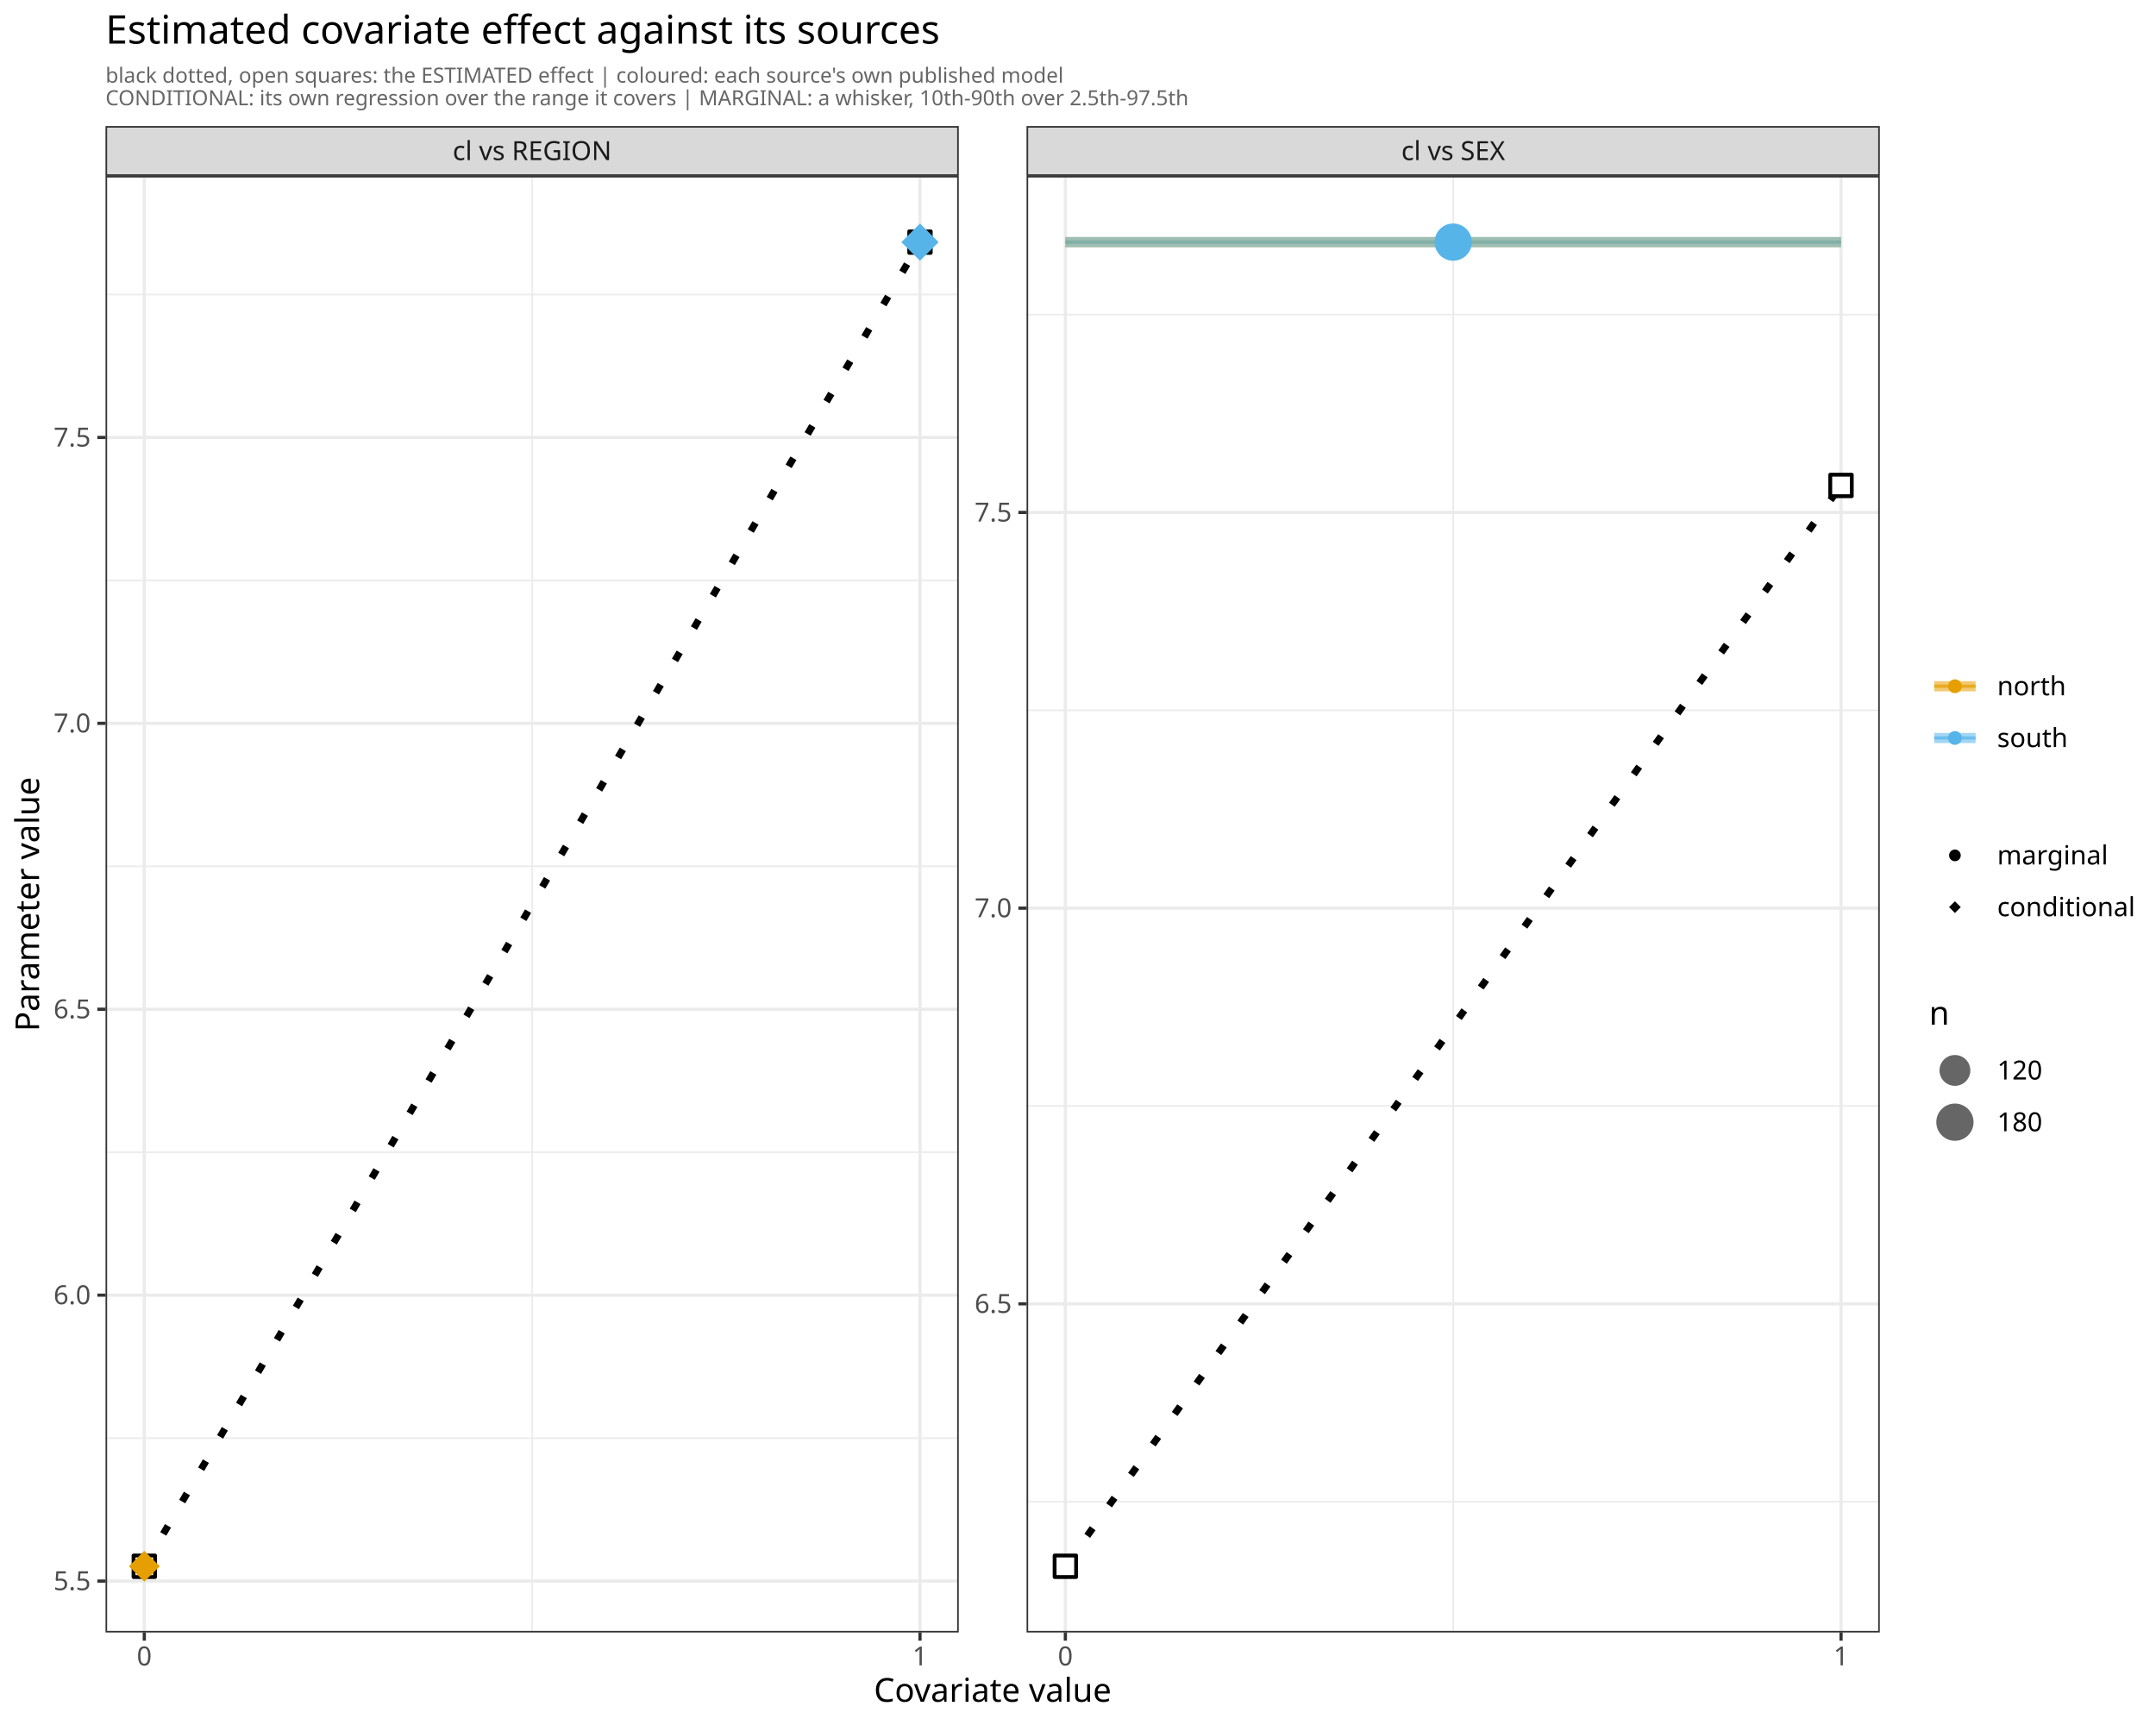
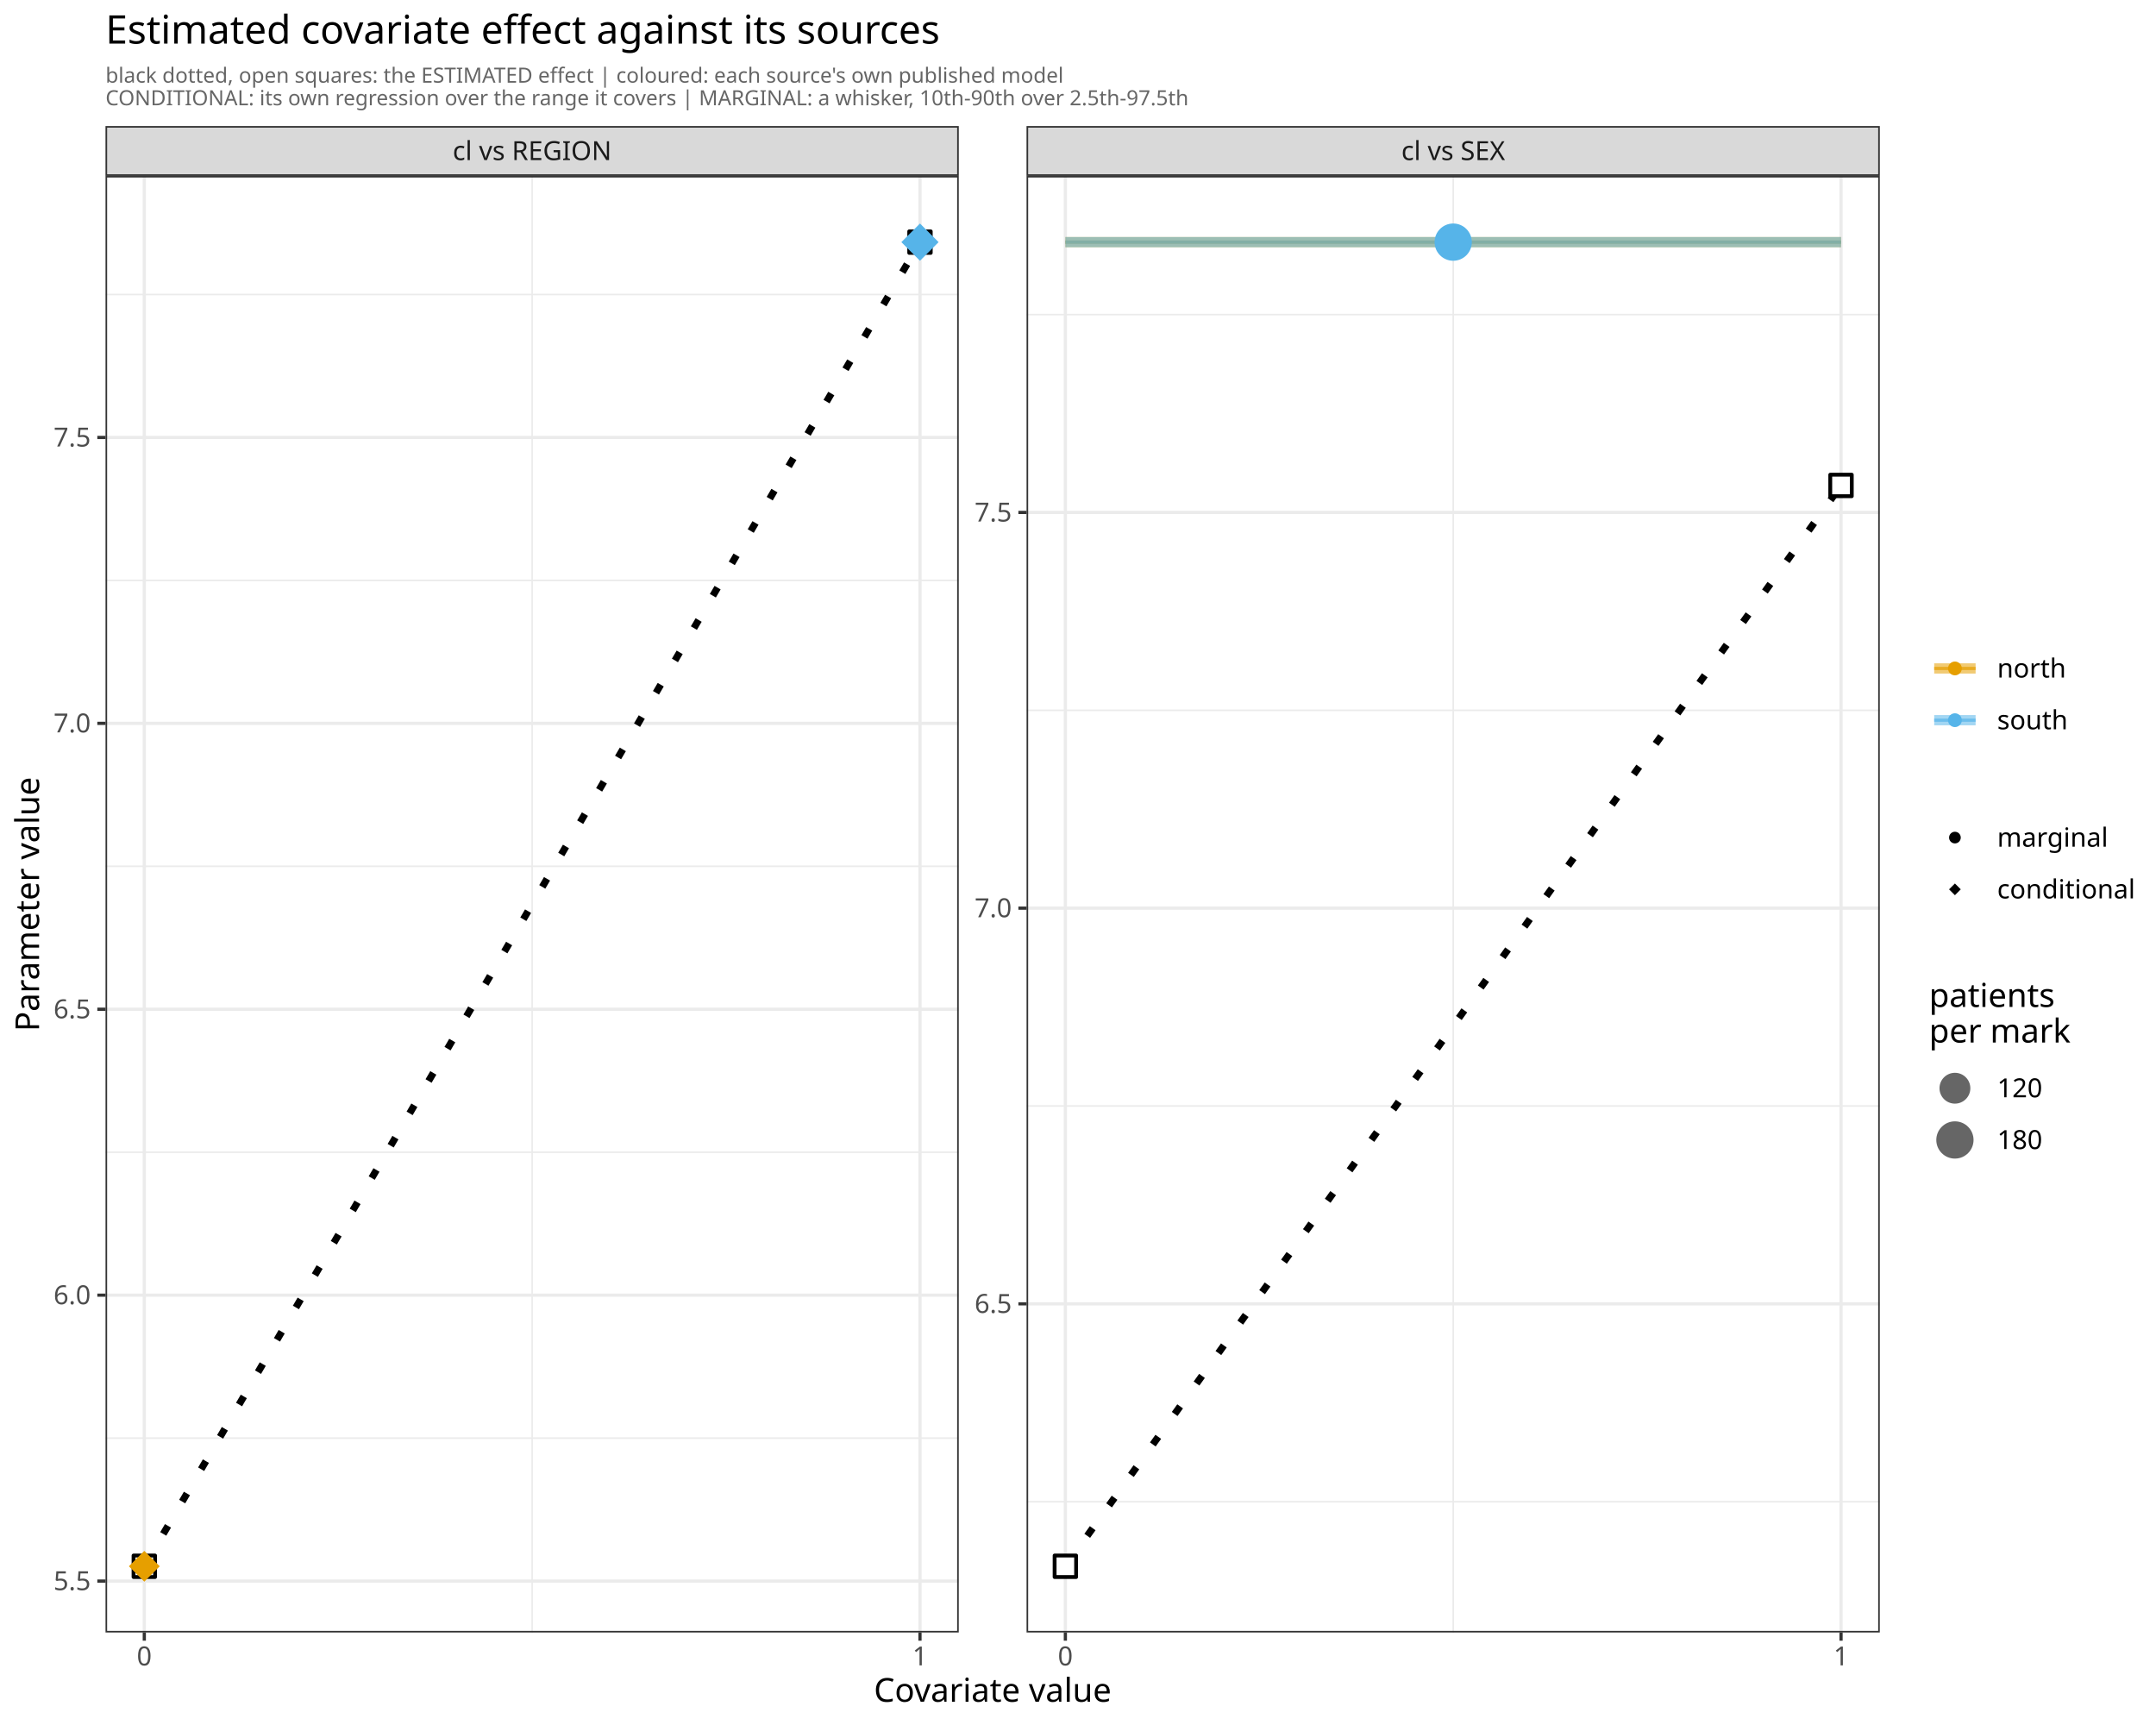
<svg xmlns="http://www.w3.org/2000/svg" class="svglite" data-engine-version="2.0" width="720.00pt" height="576.00pt" viewBox="0 0 720.00 576.00">
  <defs>
    <style type="text/css">
    .svglite line, .svglite polyline, .svglite polygon, .svglite path, .svglite rect, .svglite circle {
      fill: none;
      stroke: #000000;
      stroke-linecap: round;
      stroke-linejoin: round;
      stroke-miterlimit: 10.00;
    }
  </style>
  </defs>
  <rect width="100%" height="100%" style="stroke: none; fill: #FFFFFF;" />
  <defs>
    <clipPath id="cpMC4wMHw3MjAuMDB8MC4wMHw1NzYuMDA=">
      <rect x="0.00" y="0.00" width="720.00" height="576.00" />
    </clipPath>
  </defs>
  <g clip-path="url(#cpMC4wMHw3MjAuMDB8MC4wMHw1NzYuMDA=)">
    <rect x="0.00" y="0.00" width="720.00" height="576.00" style="stroke-width: 1.07; stroke: #FFFFFF; fill: #FFFFFF;" />
  </g>
  <defs>
    <clipPath id="cpMzUuMjR8MzIwLjE4fDU4Ljc0fDU0NS4xMQ==">
      <rect x="35.24" y="58.74" width="284.94" height="486.37" />
    </clipPath>
  </defs>
  <g clip-path="url(#cpMzUuMjR8MzIwLjE4fDU4Ljc0fDU0NS4xMQ==)">
    <rect x="35.24" y="58.74" width="284.94" height="486.37" style="stroke-width: 1.07; stroke: none; fill: #FFFFFF;" />
    <polyline points="35.24,480.21 320.18,480.21 " style="stroke-width: 0.53; stroke: #EBEBEB; stroke-linecap: butt;" />
    <polyline points="35.24,384.74 320.18,384.74 " style="stroke-width: 0.53; stroke: #EBEBEB; stroke-linecap: butt;" />
    <polyline points="35.24,289.27 320.18,289.27 " style="stroke-width: 0.53; stroke: #EBEBEB; stroke-linecap: butt;" />
    <polyline points="35.24,193.80 320.18,193.80 " style="stroke-width: 0.53; stroke: #EBEBEB; stroke-linecap: butt;" />
    <polyline points="35.24,98.33 320.18,98.33 " style="stroke-width: 0.53; stroke: #EBEBEB; stroke-linecap: butt;" />
    <polyline points="177.71,545.11 177.71,58.74 " style="stroke-width: 0.53; stroke: #EBEBEB; stroke-linecap: butt;" />
    <polyline points="35.24,527.94 320.18,527.94 " style="stroke-width: 1.07; stroke: #EBEBEB; stroke-linecap: butt;" />
    <polyline points="35.24,432.47 320.18,432.47 " style="stroke-width: 1.07; stroke: #EBEBEB; stroke-linecap: butt;" />
    <polyline points="35.24,337.00 320.18,337.00 " style="stroke-width: 1.07; stroke: #EBEBEB; stroke-linecap: butt;" />
    <polyline points="35.24,241.54 320.18,241.54 " style="stroke-width: 1.07; stroke: #EBEBEB; stroke-linecap: butt;" />
    <polyline points="35.24,146.07 320.18,146.07 " style="stroke-width: 1.07; stroke: #EBEBEB; stroke-linecap: butt;" />
    <polyline points="48.19,545.11 48.19,58.74 " style="stroke-width: 1.07; stroke: #EBEBEB; stroke-linecap: butt;" />
    <polyline points="307.23,545.11 307.23,58.74 " style="stroke-width: 1.07; stroke: #EBEBEB; stroke-linecap: butt;" />
    <polyline points="48.19,523.00 307.23,80.85 " style="stroke-width: 2.35; stroke-dasharray: 3.13,9.39; stroke-linecap: butt;" />
    <rect x="44.60" y="519.41" width="7.18" height="7.18" style="stroke-width: 1.28; fill: #FFFFFF;" />
    <rect x="303.64" y="77.26" width="7.18" height="7.18" style="stroke-width: 1.28; fill: #FFFFFF;" />
    <polygon points="43.04,523.00 48.19,517.86 53.34,523.00 48.19,528.15 " style="stroke-width: 0.71; stroke: none; fill: #E69F00;" />
    <polygon points="301.01,80.85 307.23,74.63 313.45,80.85 307.23,87.07 " style="stroke-width: 0.71; stroke: none; fill: #56B4E9;" />
    <rect x="35.24" y="58.74" width="284.94" height="486.37" style="stroke-width: 1.07; stroke: #333333;" />
  </g>
  <g clip-path="url(#cpMC4wMHw3MjAuMDB8MC4wMHw1NzYuMDA=)">
</g>
  <defs>
    <clipPath id="cpMzQyLjgyfDYyNy43N3w1OC43NHw1NDUuMTE=">
      <rect x="342.82" y="58.74" width="284.94" height="486.37" />
    </clipPath>
  </defs>
  <g clip-path="url(#cpMzQyLjgyfDYyNy43N3w1OC43NHw1NDUuMTE=)">
    <rect x="342.82" y="58.74" width="284.94" height="486.37" style="stroke-width: 1.07; stroke: none; fill: #FFFFFF;" />
    <polyline points="342.82,501.44 627.77,501.44 " style="stroke-width: 0.53; stroke: #EBEBEB; stroke-linecap: butt;" />
    <polyline points="342.82,369.31 627.77,369.31 " style="stroke-width: 0.53; stroke: #EBEBEB; stroke-linecap: butt;" />
    <polyline points="342.82,237.18 627.77,237.18 " style="stroke-width: 0.53; stroke: #EBEBEB; stroke-linecap: butt;" />
    <polyline points="342.82,105.05 627.77,105.05 " style="stroke-width: 0.53; stroke: #EBEBEB; stroke-linecap: butt;" />
    <polyline points="485.30,545.11 485.30,58.74 " style="stroke-width: 0.53; stroke: #EBEBEB; stroke-linecap: butt;" />
    <polyline points="342.82,435.37 627.77,435.37 " style="stroke-width: 1.07; stroke: #EBEBEB; stroke-linecap: butt;" />
    <polyline points="342.82,303.24 627.77,303.24 " style="stroke-width: 1.07; stroke: #EBEBEB; stroke-linecap: butt;" />
    <polyline points="342.82,171.11 627.77,171.11 " style="stroke-width: 1.07; stroke: #EBEBEB; stroke-linecap: butt;" />
    <polyline points="355.78,545.11 355.78,58.74 " style="stroke-width: 1.07; stroke: #EBEBEB; stroke-linecap: butt;" />
    <polyline points="614.82,545.11 614.82,58.74 " style="stroke-width: 1.07; stroke: #EBEBEB; stroke-linecap: butt;" />
    <polyline points="355.78,523.00 614.82,162.10 " style="stroke-width: 2.35; stroke-dasharray: 3.13,9.39; stroke-linecap: butt;" />
    <rect x="352.19" y="519.41" width="7.18" height="7.18" style="stroke-width: 1.28; fill: #FFFFFF;" />
    <rect x="611.22" y="158.51" width="7.18" height="7.18" style="stroke-width: 1.28; fill: #FFFFFF;" />
    <line x1="355.78" y1="80.85" x2="614.82" y2="80.85" style="stroke-width: 1.07; stroke: #E69F00; stroke-opacity: 0.70; stroke-linecap: butt;" />
    <line x1="355.78" y1="80.85" x2="614.82" y2="80.85" style="stroke-width: 1.07; stroke: #56B4E9; stroke-opacity: 0.70; stroke-linecap: butt;" />
    <line x1="355.78" y1="80.85" x2="614.82" y2="80.85" style="stroke-width: 3.41; stroke: #E69F00; stroke-opacity: 0.55; stroke-linecap: butt;" />
    <line x1="355.78" y1="80.85" x2="614.82" y2="80.85" style="stroke-width: 3.41; stroke: #56B4E9; stroke-opacity: 0.55; stroke-linecap: butt;" />
    <circle cx="485.30" cy="80.85" r="5.15" style="stroke-width: 0.71; stroke: none; fill: #E69F00;" />
    <circle cx="485.30" cy="80.85" r="6.22" style="stroke-width: 0.71; stroke: none; fill: #56B4E9;" />
    <rect x="342.82" y="58.74" width="284.94" height="486.37" style="stroke-width: 1.07; stroke: #333333;" />
  </g>
  <g clip-path="url(#cpMC4wMHw3MjAuMDB8MC4wMHw1NzYuMDA=)">
</g>
  <defs>
    <clipPath id="cpMzUuMjR8MzIwLjE4fDQyLjA5fDU4Ljc0">
      <rect x="35.24" y="42.09" width="284.94" height="16.65" />
    </clipPath>
  </defs>
  <g clip-path="url(#cpMzUuMjR8MzIwLjE4fDQyLjA5fDU4Ljc0)">
    <rect x="35.24" y="42.09" width="284.94" height="16.65" style="stroke-width: 1.07; stroke: #333333; fill: #D9D9D9;" />
    <text x="177.71" y="53.45" text-anchor="middle" style="font-size: 8.80px; fill: #1A1A1A; font-family: sans;" textLength="59.67px" lengthAdjust="spacingAndGlyphs">cl  vs  REGION</text>
  </g>
  <g clip-path="url(#cpMC4wMHw3MjAuMDB8MC4wMHw1NzYuMDA=)">
</g>
  <defs>
    <clipPath id="cpMzQyLjgyfDYyNy43N3w0Mi4wOXw1OC43NA==">
      <rect x="342.82" y="42.09" width="284.94" height="16.65" />
    </clipPath>
  </defs>
  <g clip-path="url(#cpMzQyLjgyfDYyNy43N3w0Mi4wOXw1OC43NA==)">
    <rect x="342.82" y="42.09" width="284.94" height="16.65" style="stroke-width: 1.07; stroke: #333333; fill: #D9D9D9;" />
    <text x="485.30" y="53.45" text-anchor="middle" style="font-size: 8.80px; fill: #1A1A1A; font-family: sans;" textLength="42.56px" lengthAdjust="spacingAndGlyphs">cl  vs  SEX</text>
  </g>
  <g clip-path="url(#cpMC4wMHw3MjAuMDB8MC4wMHw1NzYuMDA=)">
    <polyline points="48.19,547.85 48.19,545.11 " style="stroke-width: 1.07; stroke: #333333; stroke-linecap: butt;" />
    <polyline points="307.23,547.85 307.23,545.11 " style="stroke-width: 1.07; stroke: #333333; stroke-linecap: butt;" />
    <text x="48.19" y="556.10" text-anchor="middle" style="font-size: 8.80px; fill: #4D4D4D; font-family: sans;" textLength="4.89px" lengthAdjust="spacingAndGlyphs">0</text>
    <text x="307.23" y="556.10" text-anchor="middle" style="font-size: 8.80px; fill: #4D4D4D; font-family: sans;" textLength="4.89px" lengthAdjust="spacingAndGlyphs">1</text>
    <polyline points="355.78,547.85 355.78,545.11 " style="stroke-width: 1.07; stroke: #333333; stroke-linecap: butt;" />
    <polyline points="614.82,547.85 614.82,545.11 " style="stroke-width: 1.07; stroke: #333333; stroke-linecap: butt;" />
    <text x="355.78" y="556.10" text-anchor="middle" style="font-size: 8.80px; fill: #4D4D4D; font-family: sans;" textLength="4.89px" lengthAdjust="spacingAndGlyphs">0</text>
    <text x="614.82" y="556.10" text-anchor="middle" style="font-size: 8.80px; fill: #4D4D4D; font-family: sans;" textLength="4.89px" lengthAdjust="spacingAndGlyphs">1</text>
    <text x="337.89" y="438.40" text-anchor="end" style="font-size: 8.80px; fill: #4D4D4D; font-family: sans;" textLength="12.23px" lengthAdjust="spacingAndGlyphs">6.5</text>
    <text x="337.89" y="306.27" text-anchor="end" style="font-size: 8.80px; fill: #4D4D4D; font-family: sans;" textLength="12.23px" lengthAdjust="spacingAndGlyphs">7.0</text>
    <text x="337.89" y="174.14" text-anchor="end" style="font-size: 8.80px; fill: #4D4D4D; font-family: sans;" textLength="12.23px" lengthAdjust="spacingAndGlyphs">7.5</text>
    <polyline points="340.09,435.37 342.82,435.37 " style="stroke-width: 1.07; stroke: #333333; stroke-linecap: butt;" />
    <polyline points="340.09,303.24 342.82,303.24 " style="stroke-width: 1.07; stroke: #333333; stroke-linecap: butt;" />
    <polyline points="340.09,171.11 342.82,171.11 " style="stroke-width: 1.07; stroke: #333333; stroke-linecap: butt;" />
    <text x="30.31" y="530.97" text-anchor="end" style="font-size: 8.80px; fill: #4D4D4D; font-family: sans;" textLength="12.23px" lengthAdjust="spacingAndGlyphs">5.5</text>
    <text x="30.31" y="435.50" text-anchor="end" style="font-size: 8.80px; fill: #4D4D4D; font-family: sans;" textLength="12.23px" lengthAdjust="spacingAndGlyphs">6.0</text>
    <text x="30.31" y="340.03" text-anchor="end" style="font-size: 8.80px; fill: #4D4D4D; font-family: sans;" textLength="12.23px" lengthAdjust="spacingAndGlyphs">6.5</text>
    <text x="30.31" y="244.56" text-anchor="end" style="font-size: 8.80px; fill: #4D4D4D; font-family: sans;" textLength="12.23px" lengthAdjust="spacingAndGlyphs">7.0</text>
    <text x="30.31" y="149.10" text-anchor="end" style="font-size: 8.80px; fill: #4D4D4D; font-family: sans;" textLength="12.23px" lengthAdjust="spacingAndGlyphs">7.5</text>
    <polyline points="32.50,527.94 35.24,527.94 " style="stroke-width: 1.07; stroke: #333333; stroke-linecap: butt;" />
    <polyline points="32.50,432.47 35.24,432.47 " style="stroke-width: 1.07; stroke: #333333; stroke-linecap: butt;" />
    <polyline points="32.50,337.00 35.24,337.00 " style="stroke-width: 1.07; stroke: #333333; stroke-linecap: butt;" />
    <polyline points="32.50,241.54 35.24,241.54 " style="stroke-width: 1.07; stroke: #333333; stroke-linecap: butt;" />
    <polyline points="32.50,146.07 35.24,146.07 " style="stroke-width: 1.07; stroke: #333333; stroke-linecap: butt;" />
    <text x="331.50" y="568.24" text-anchor="middle" style="font-size: 11.00px; font-family: sans;" textLength="76.44px" lengthAdjust="spacingAndGlyphs">Covariate value</text>
    <text transform="translate(13.05,301.93) rotate(-90)" text-anchor="middle" style="font-size: 11.00px; font-family: sans;" textLength="80.72px" lengthAdjust="spacingAndGlyphs">Parameter value</text>
-     <rect x="638.73" y="215.02" width="55.25" height="45.52" style="stroke-width: 1.07; stroke: none; fill: #FFFFFF;" />
-     <rect x="644.21" y="220.50" width="17.28" height="17.28" style="stroke-width: 1.07; stroke: none; fill: #FFFFFF;" />
-     <line x1="645.93" y1="229.14" x2="659.76" y2="229.14" style="stroke-width: 1.07; stroke: #E69F00; stroke-opacity: 0.70; stroke-linecap: butt;" />
-     <line x1="645.93" y1="229.14" x2="659.76" y2="229.14" style="stroke-width: 3.41; stroke: #E69F00; stroke-opacity: 0.55; stroke-linecap: butt;" />
-     <circle cx="652.85" cy="229.14" r="1.95" style="stroke-width: 0.71; stroke: #E69F00; fill: #E69F00;" />
-     <rect x="644.21" y="237.78" width="17.28" height="17.28" style="stroke-width: 1.07; stroke: none; fill: #FFFFFF;" />
-     <line x1="645.93" y1="246.42" x2="659.76" y2="246.42" style="stroke-width: 1.07; stroke: #56B4E9; stroke-opacity: 0.70; stroke-linecap: butt;" />
-     <line x1="645.93" y1="246.42" x2="659.76" y2="246.42" style="stroke-width: 3.41; stroke: #56B4E9; stroke-opacity: 0.55; stroke-linecap: butt;" />
-     <circle cx="652.85" cy="246.42" r="1.95" style="stroke-width: 0.71; stroke: #56B4E9; fill: #56B4E9;" />
-     <text x="666.96" y="232.17" style="font-size: 8.80px; font-family: sans;" textLength="20.06px" lengthAdjust="spacingAndGlyphs">north</text>
-     <text x="666.96" y="249.45" style="font-size: 8.80px; font-family: sans;" textLength="21.53px" lengthAdjust="spacingAndGlyphs">south</text>
-     <rect x="638.73" y="271.50" width="75.79" height="45.52" style="stroke-width: 1.07; stroke: none; fill: #FFFFFF;" />
-     <rect x="644.21" y="276.98" width="17.28" height="17.28" style="stroke-width: 1.07; stroke: none; fill: #FFFFFF;" />
-     <circle cx="652.85" cy="285.62" r="1.95" style="stroke-width: 0.71; stroke: none; fill: #000000;" />
-     <rect x="644.21" y="294.26" width="17.28" height="17.28" style="stroke-width: 1.07; stroke: none; fill: #FFFFFF;" />
-     <polygon points="650.89,302.90 652.85,300.95 654.80,302.90 652.85,304.86 " style="stroke-width: 0.71; stroke: none; fill: #000000;" />
-     <text x="666.96" y="288.65" style="font-size: 8.80px; font-family: sans;" textLength="33.75px" lengthAdjust="spacingAndGlyphs">marginal</text>
-     <text x="666.96" y="305.93" style="font-size: 8.80px; font-family: sans;" textLength="42.08px" lengthAdjust="spacingAndGlyphs">conditional</text>
-     <rect x="638.73" y="327.98" width="48.40" height="60.85" style="stroke-width: 1.07; stroke: none; fill: #FFFFFF;" />
-     <text x="644.21" y="342.17" style="font-size: 11.00px; font-family: sans;" textLength="6.12px" lengthAdjust="spacingAndGlyphs">n</text>
-     <rect x="644.21" y="348.79" width="17.28" height="17.28" style="stroke-width: 1.07; stroke: none; fill: #FFFFFF;" />
-     <circle cx="652.85" cy="357.43" r="5.15" style="stroke-width: 0.71; stroke: none; fill: #666666;" />
-     <rect x="644.21" y="366.07" width="17.28" height="17.28" style="stroke-width: 1.07; stroke: none; fill: #FFFFFF;" />
-     <circle cx="652.85" cy="374.71" r="6.22" style="stroke-width: 0.71; stroke: none; fill: #666666;" />
-     <text x="666.96" y="360.46" style="font-size: 8.80px; font-family: sans;" textLength="14.68px" lengthAdjust="spacingAndGlyphs">120</text>
-     <text x="666.96" y="377.74" style="font-size: 8.80px; font-family: sans;" textLength="14.68px" lengthAdjust="spacingAndGlyphs">180</text>
+     <rect x="638.73" y="209.08" width="55.25" height="45.52" style="stroke-width: 1.07; stroke: none; fill: #FFFFFF;" />
+     <rect x="644.21" y="214.56" width="17.28" height="17.28" style="stroke-width: 1.07; stroke: none; fill: #FFFFFF;" />
+     <line x1="645.93" y1="223.20" x2="659.76" y2="223.20" style="stroke-width: 1.07; stroke: #E69F00; stroke-opacity: 0.70; stroke-linecap: butt;" />
+     <line x1="645.93" y1="223.20" x2="659.76" y2="223.20" style="stroke-width: 3.41; stroke: #E69F00; stroke-opacity: 0.55; stroke-linecap: butt;" />
+     <circle cx="652.85" cy="223.20" r="1.95" style="stroke-width: 0.71; stroke: #E69F00; fill: #E69F00;" />
+     <rect x="644.21" y="231.84" width="17.28" height="17.28" style="stroke-width: 1.07; stroke: none; fill: #FFFFFF;" />
+     <line x1="645.93" y1="240.48" x2="659.76" y2="240.48" style="stroke-width: 1.07; stroke: #56B4E9; stroke-opacity: 0.70; stroke-linecap: butt;" />
+     <line x1="645.93" y1="240.48" x2="659.76" y2="240.48" style="stroke-width: 3.41; stroke: #56B4E9; stroke-opacity: 0.55; stroke-linecap: butt;" />
+     <circle cx="652.85" cy="240.48" r="1.95" style="stroke-width: 0.71; stroke: #56B4E9; fill: #56B4E9;" />
+     <text x="666.96" y="226.23" style="font-size: 8.80px; font-family: sans;" textLength="20.06px" lengthAdjust="spacingAndGlyphs">north</text>
+     <text x="666.96" y="243.51" style="font-size: 8.80px; font-family: sans;" textLength="21.53px" lengthAdjust="spacingAndGlyphs">south</text>
+     <rect x="638.73" y="265.56" width="75.79" height="45.52" style="stroke-width: 1.07; stroke: none; fill: #FFFFFF;" />
+     <rect x="644.21" y="271.04" width="17.28" height="17.28" style="stroke-width: 1.07; stroke: none; fill: #FFFFFF;" />
+     <circle cx="652.85" cy="279.68" r="1.95" style="stroke-width: 0.71; stroke: none; fill: #000000;" />
+     <rect x="644.21" y="288.32" width="17.28" height="17.28" style="stroke-width: 1.07; stroke: none; fill: #FFFFFF;" />
+     <polygon points="650.89,296.96 652.85,295.01 654.80,296.96 652.85,298.92 " style="stroke-width: 0.71; stroke: none; fill: #000000;" />
+     <text x="666.96" y="282.71" style="font-size: 8.80px; font-family: sans;" textLength="33.75px" lengthAdjust="spacingAndGlyphs">marginal</text>
+     <text x="666.96" y="299.99" style="font-size: 8.80px; font-family: sans;" textLength="42.08px" lengthAdjust="spacingAndGlyphs">conditional</text>
+     <rect x="638.73" y="322.04" width="54.37" height="72.73" style="stroke-width: 1.07; stroke: none; fill: #FFFFFF;" />
+     <text x="644.21" y="336.23" style="font-size: 11.00px; font-family: sans;" textLength="38.53px" lengthAdjust="spacingAndGlyphs">patients</text>
+     <text x="644.21" y="348.11" style="font-size: 11.00px; font-family: sans;" textLength="43.41px" lengthAdjust="spacingAndGlyphs">per mark</text>
+     <rect x="644.21" y="354.73" width="17.28" height="17.28" style="stroke-width: 1.07; stroke: none; fill: #FFFFFF;" />
+     <circle cx="652.85" cy="363.37" r="5.15" style="stroke-width: 0.71; stroke: none; fill: #666666;" />
+     <rect x="644.21" y="372.01" width="17.28" height="17.28" style="stroke-width: 1.07; stroke: none; fill: #FFFFFF;" />
+     <circle cx="652.85" cy="380.65" r="6.22" style="stroke-width: 0.71; stroke: none; fill: #666666;" />
+     <text x="666.96" y="366.40" style="font-size: 8.80px; font-family: sans;" textLength="14.68px" lengthAdjust="spacingAndGlyphs">120</text>
+     <text x="666.96" y="383.68" style="font-size: 8.80px; font-family: sans;" textLength="14.68px" lengthAdjust="spacingAndGlyphs">180</text>
    <text x="35.24" y="27.60" style="font-size: 7.00px; fill: #666666; font-family: sans;" textLength="311.76px" lengthAdjust="spacingAndGlyphs">black dotted, open squares: the ESTIMATED effect  |  coloured: each source's own published model </text>
    <text x="35.24" y="35.16" style="font-size: 7.00px; fill: #666666; font-family: sans;" textLength="351.24px" lengthAdjust="spacingAndGlyphs">CONDITIONAL: its own regression over the range it covers  |  MARGINAL: a whisker, 10th-90th over 2.5th-97.5th</text>
    <text x="35.24" y="14.56" style="font-size: 13.20px; font-family: sans;" textLength="264.91px" lengthAdjust="spacingAndGlyphs">Estimated covariate effect against its sources</text>
  </g>
</svg>
